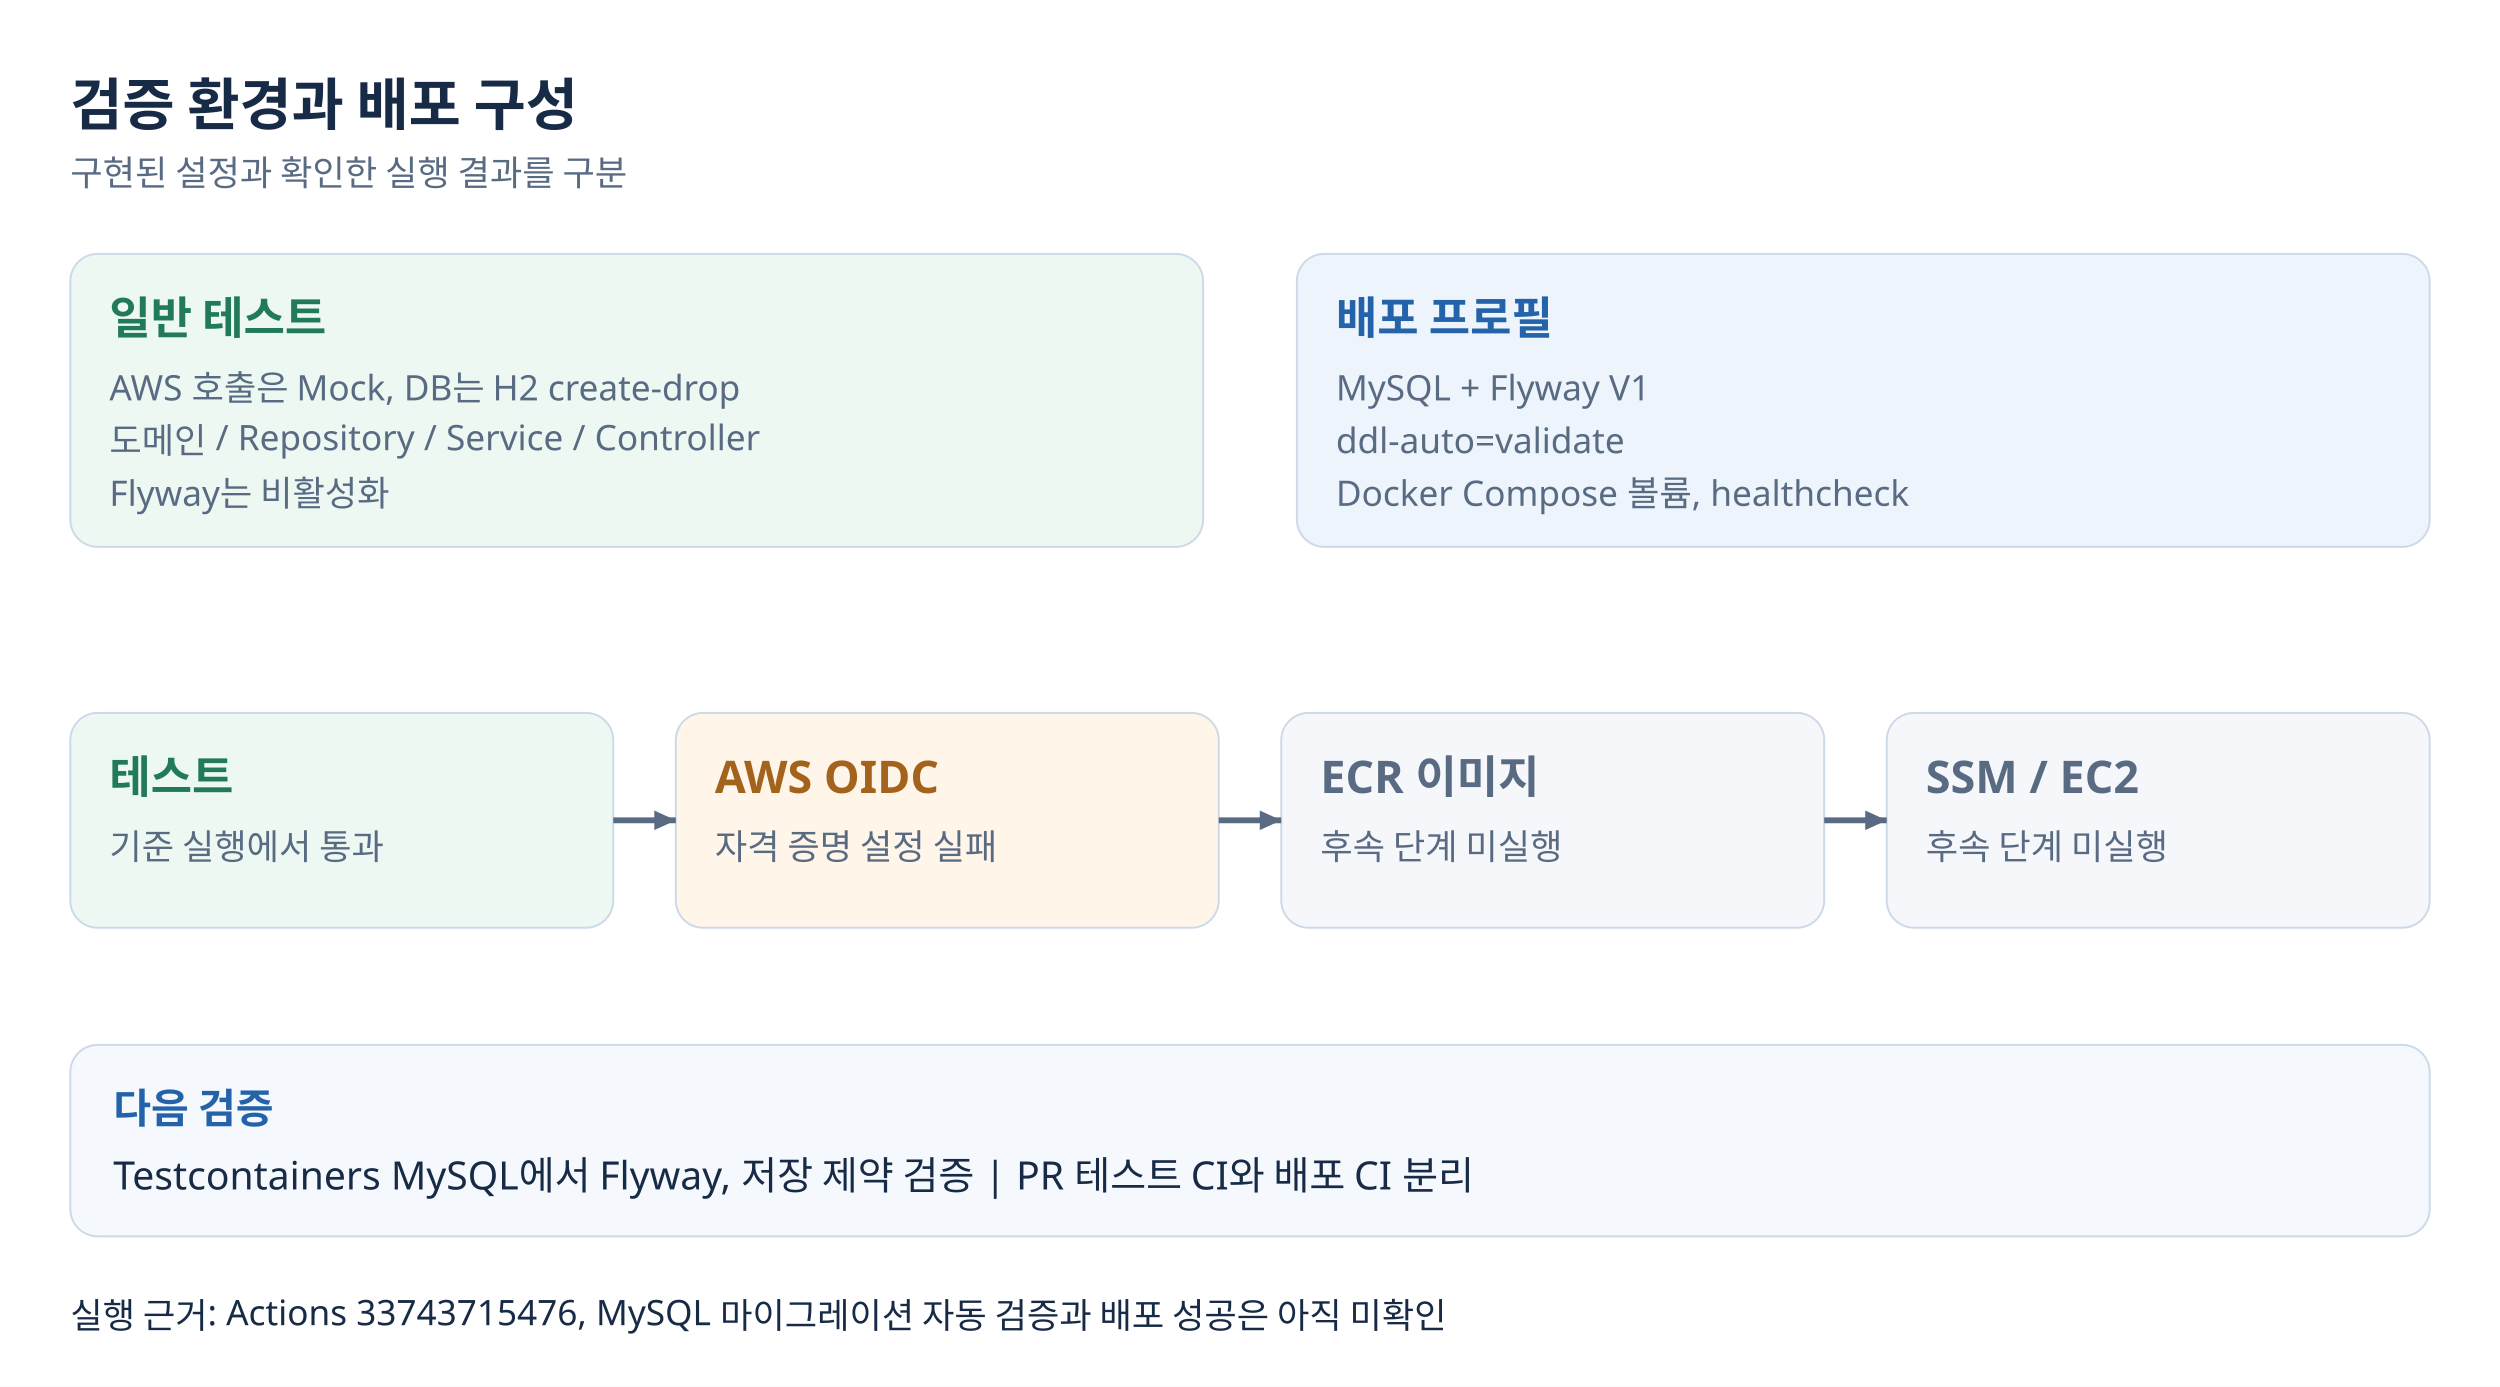
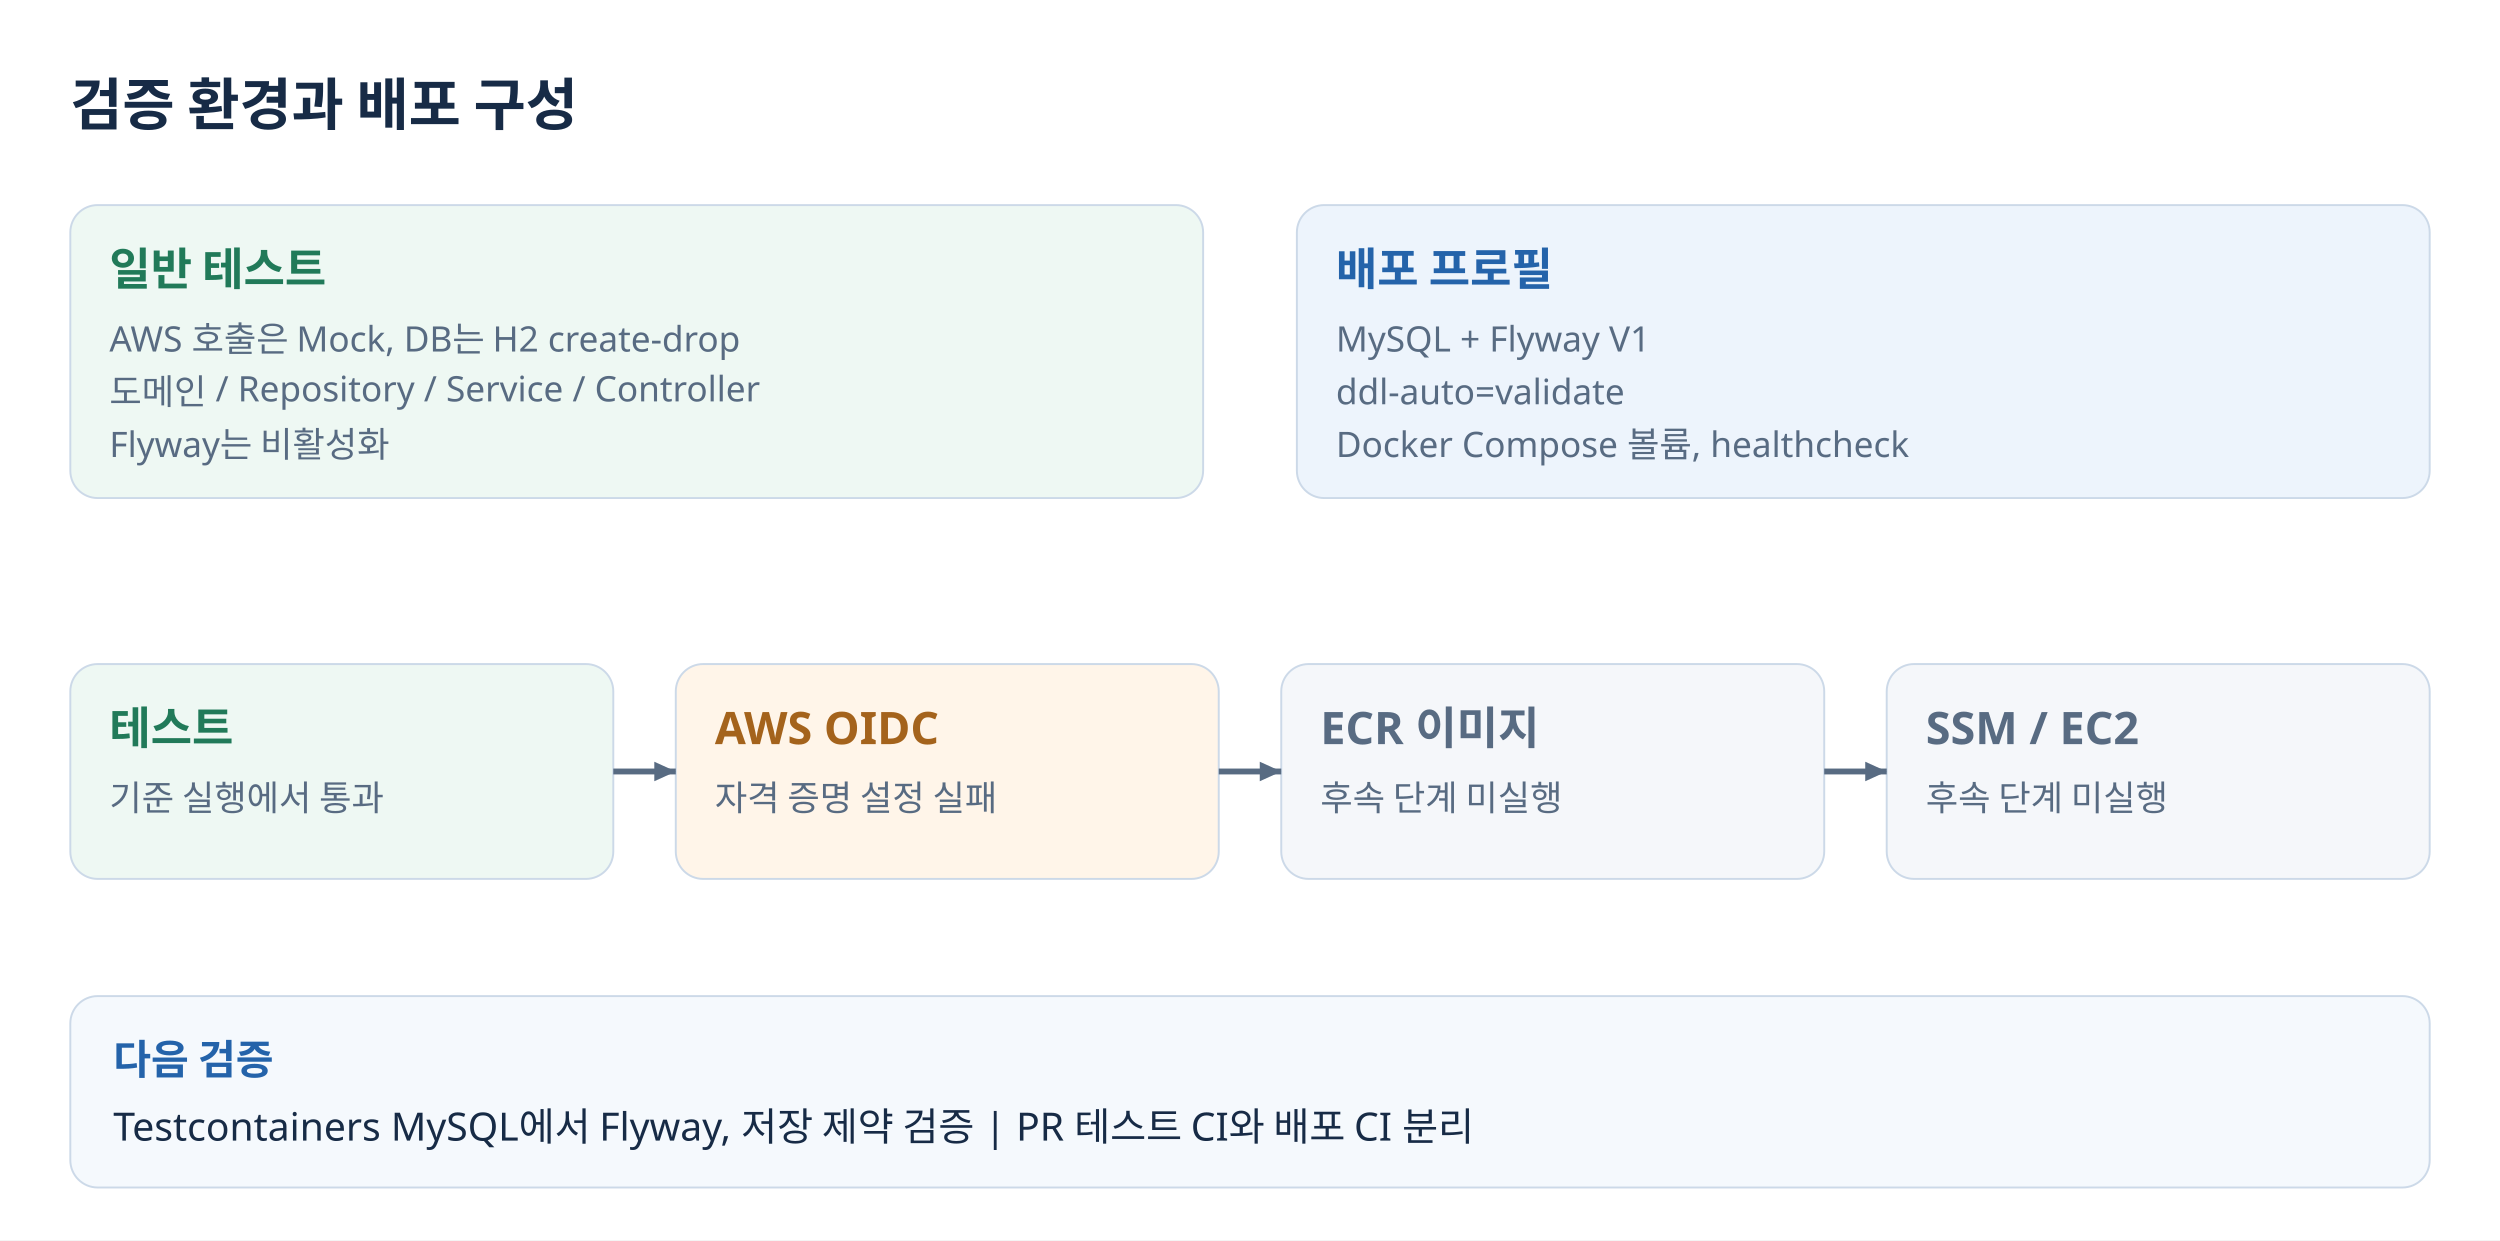
- <svg xmlns="http://www.w3.org/2000/svg" width="1280" height="710" viewBox="0 0 1280 710" role="img" aria-label="검증 환경과 배포 구성">
+ <svg xmlns="http://www.w3.org/2000/svg" width="1280" height="635" viewBox="0 0 1280 635" role="img" aria-label="검증 환경과 배포 구성">
  <rect width="100%" height="100%" fill="white" />
  <text x="36" y="64" font-family="Noto Sans KR,Malgun Gothic,sans-serif" font-size="29" font-weight="700" fill="#172B46">검증 환경과 배포 구성</text>
-   <text x="36" y="95" font-family="Noto Sans KR,Malgun Gothic,sans-serif" font-size="18" font-weight="400" fill="#586B82">구현된 설정과 확인한 실행 결과를 구분</text>
-   <rect x="36" y="130" width="580" height="150" rx="14" fill="#EEF8F3" stroke="#CCD9E8" />
-   <text x="56" y="171" font-family="Noto Sans KR,Malgun Gothic,sans-serif" font-size="23" font-weight="700" fill="#217A59">일반 테스트</text>
-   <text x="56" y="205" font-family="Noto Sans KR,Malgun Gothic,sans-serif" font-size="18" font-weight="400" fill="#586B82">AWS 호출은 Mock, DB는 H2 create-drop</text>
-   <text x="56" y="232" font-family="Noto Sans KR,Malgun Gothic,sans-serif" font-size="18" font-weight="400" fill="#586B82">도메인 / Repository / Service / Controller</text>
-   <text x="56" y="259" font-family="Noto Sans KR,Malgun Gothic,sans-serif" font-size="18" font-weight="400" fill="#586B82">Flyway는 비활성화</text>
-   <rect x="664" y="130" width="580" height="150" rx="14" fill="#EDF4FC" stroke="#CCD9E8" />
-   <text x="684" y="171" font-family="Noto Sans KR,Malgun Gothic,sans-serif" font-size="23" font-weight="700" fill="#2463AA">배포 프로필</text>
-   <text x="684" y="205" font-family="Noto Sans KR,Malgun Gothic,sans-serif" font-size="18" font-weight="400" fill="#586B82">MySQL + Flyway V1</text>
-   <text x="684" y="232" font-family="Noto Sans KR,Malgun Gothic,sans-serif" font-size="18" font-weight="400" fill="#586B82">ddl-auto=validate</text>
-   <text x="684" y="259" font-family="Noto Sans KR,Malgun Gothic,sans-serif" font-size="18" font-weight="400" fill="#586B82">Docker Compose 볼륨, healthcheck</text>
-   <rect x="36" y="365" width="278" height="110" rx="14" fill="#EEF8F3" stroke="#CCD9E8" />
-   <text x="56" y="406" font-family="Noto Sans KR,Malgun Gothic,sans-serif" font-size="23" font-weight="700" fill="#217A59">테스트</text>
-   <text x="56" y="440" font-family="Noto Sans KR,Malgun Gothic,sans-serif" font-size="18" font-weight="400" fill="#586B82">기준 실행에서 통과</text>
-   <rect x="346" y="365" width="278" height="110" rx="14" fill="#FFF5E9" stroke="#CCD9E8" />
-   <text x="366" y="406" font-family="Noto Sans KR,Malgun Gothic,sans-serif" font-size="23" font-weight="700" fill="#A4631C">AWS OIDC</text>
-   <text x="366" y="440" font-family="Noto Sans KR,Malgun Gothic,sans-serif" font-size="18" font-weight="400" fill="#586B82">자격 증명 설정 실패</text>
-   <rect x="656" y="365" width="278" height="110" rx="14" fill="#F5F7FA" stroke="#CCD9E8" />
-   <text x="676" y="406" font-family="Noto Sans KR,Malgun Gothic,sans-serif" font-size="23" font-weight="700" fill="#586B82">ECR 이미지</text>
-   <text x="676" y="440" font-family="Noto Sans KR,Malgun Gothic,sans-serif" font-size="18" font-weight="400" fill="#586B82">후속 단계 미실행</text>
-   <rect x="966" y="365" width="278" height="110" rx="14" fill="#F5F7FA" stroke="#CCD9E8" />
-   <text x="986" y="406" font-family="Noto Sans KR,Malgun Gothic,sans-serif" font-size="23" font-weight="700" fill="#586B82">SSM / EC2</text>
-   <text x="986" y="440" font-family="Noto Sans KR,Malgun Gothic,sans-serif" font-size="18" font-weight="400" fill="#586B82">후속 단계 미실행</text>
-   <polyline points="314,420 346,420" fill="none" stroke="#586B82" stroke-width="3" />
-   <polygon points="346,420 335.0,425.0 335.0,415.0" fill="#586B82" />
-   <polyline points="624,420 656,420" fill="none" stroke="#586B82" stroke-width="3" />
-   <polygon points="656,420 645.0,425.0 645.0,415.0" fill="#586B82" />
-   <polyline points="934,420 966,420" fill="none" stroke="#586B82" stroke-width="3" />
-   <polygon points="966,420 955.0,425.0 955.0,415.0" fill="#586B82" />
-   <rect x="36" y="535" width="1208" height="98" rx="14" fill="#F5F9FD" stroke="#CCD9E8" />
-   <text x="58" y="575" font-family="Noto Sans KR,Malgun Gothic,sans-serif" font-size="21" font-weight="700" fill="#2463AA">다음 검증</text>
-   <text x="58" y="609" font-family="Noto Sans KR,Malgun Gothic,sans-serif" font-size="20" font-weight="400" fill="#172B46">Testcontainers MySQL에서 Flyway, 저장 제약 검증    |    PR 테스트 CI와 배포 CI 분리</text>
-   <text x="36" y="680" font-family="Noto Sans KR,Malgun Gothic,sans-serif" font-size="18" font-weight="400" fill="#172B46">실행 근거: Actions 33743715476, MySQL 마이그레이션 자동 검증과 배포 성공은 아직 미확인</text>
+   <g transform="translate(0,-25)">
+     <rect x="36" y="130" width="580" height="150" rx="14" fill="#EEF8F3" stroke="#CCD9E8" />
+     <text x="56" y="171" font-family="Noto Sans KR,Malgun Gothic,sans-serif" font-size="23" font-weight="700" fill="#217A59">일반 테스트</text>
+     <text x="56" y="205" font-family="Noto Sans KR,Malgun Gothic,sans-serif" font-size="18" font-weight="400" fill="#586B82">AWS 호출은 Mock, DB는 H2 create-drop</text>
+     <text x="56" y="232" font-family="Noto Sans KR,Malgun Gothic,sans-serif" font-size="18" font-weight="400" fill="#586B82">도메인 / Repository / Service / Controller</text>
+     <text x="56" y="259" font-family="Noto Sans KR,Malgun Gothic,sans-serif" font-size="18" font-weight="400" fill="#586B82">Flyway는 비활성화</text>
+     <rect x="664" y="130" width="580" height="150" rx="14" fill="#EDF4FC" stroke="#CCD9E8" />
+     <text x="684" y="171" font-family="Noto Sans KR,Malgun Gothic,sans-serif" font-size="23" font-weight="700" fill="#2463AA">배포 프로필</text>
+     <text x="684" y="205" font-family="Noto Sans KR,Malgun Gothic,sans-serif" font-size="18" font-weight="400" fill="#586B82">MySQL + Flyway V1</text>
+     <text x="684" y="232" font-family="Noto Sans KR,Malgun Gothic,sans-serif" font-size="18" font-weight="400" fill="#586B82">ddl-auto=validate</text>
+     <text x="684" y="259" font-family="Noto Sans KR,Malgun Gothic,sans-serif" font-size="18" font-weight="400" fill="#586B82">Docker Compose 볼륨, healthcheck</text>
+     <rect x="36" y="365" width="278" height="110" rx="14" fill="#EEF8F3" stroke="#CCD9E8" />
+     <text x="56" y="406" font-family="Noto Sans KR,Malgun Gothic,sans-serif" font-size="23" font-weight="700" fill="#217A59">테스트</text>
+     <text x="56" y="440" font-family="Noto Sans KR,Malgun Gothic,sans-serif" font-size="18" font-weight="400" fill="#586B82">기준 실행에서 통과</text>
+     <rect x="346" y="365" width="278" height="110" rx="14" fill="#FFF5E9" stroke="#CCD9E8" />
+     <text x="366" y="406" font-family="Noto Sans KR,Malgun Gothic,sans-serif" font-size="23" font-weight="700" fill="#A4631C">AWS OIDC</text>
+     <text x="366" y="440" font-family="Noto Sans KR,Malgun Gothic,sans-serif" font-size="18" font-weight="400" fill="#586B82">자격 증명 설정 실패</text>
+     <rect x="656" y="365" width="278" height="110" rx="14" fill="#F5F7FA" stroke="#CCD9E8" />
+     <text x="676" y="406" font-family="Noto Sans KR,Malgun Gothic,sans-serif" font-size="23" font-weight="700" fill="#586B82">ECR 이미지</text>
+     <text x="676" y="440" font-family="Noto Sans KR,Malgun Gothic,sans-serif" font-size="18" font-weight="400" fill="#586B82">후속 단계 미실행</text>
+     <rect x="966" y="365" width="278" height="110" rx="14" fill="#F5F7FA" stroke="#CCD9E8" />
+     <text x="986" y="406" font-family="Noto Sans KR,Malgun Gothic,sans-serif" font-size="23" font-weight="700" fill="#586B82">SSM / EC2</text>
+     <text x="986" y="440" font-family="Noto Sans KR,Malgun Gothic,sans-serif" font-size="18" font-weight="400" fill="#586B82">후속 단계 미실행</text>
+     <polyline points="314,420 346,420" fill="none" stroke="#586B82" stroke-width="3" />
+     <polygon points="346,420 335.0,425.0 335.0,415.0" fill="#586B82" />
+     <polyline points="624,420 656,420" fill="none" stroke="#586B82" stroke-width="3" />
+     <polygon points="656,420 645.0,425.0 645.0,415.0" fill="#586B82" />
+     <polyline points="934,420 966,420" fill="none" stroke="#586B82" stroke-width="3" />
+     <polygon points="966,420 955.0,425.0 955.0,415.0" fill="#586B82" />
+     <rect x="36" y="535" width="1208" height="98" rx="14" fill="#F5F9FD" stroke="#CCD9E8" />
+     <text x="58" y="575" font-family="Noto Sans KR,Malgun Gothic,sans-serif" font-size="21" font-weight="700" fill="#2463AA">다음 검증</text>
+     <text x="58" y="609" font-family="Noto Sans KR,Malgun Gothic,sans-serif" font-size="20" font-weight="400" fill="#172B46">Testcontainers MySQL에서 Flyway, 저장 제약 검증    |    PR 테스트 CI와 배포 CI 분리</text>
+   </g>
</svg>
